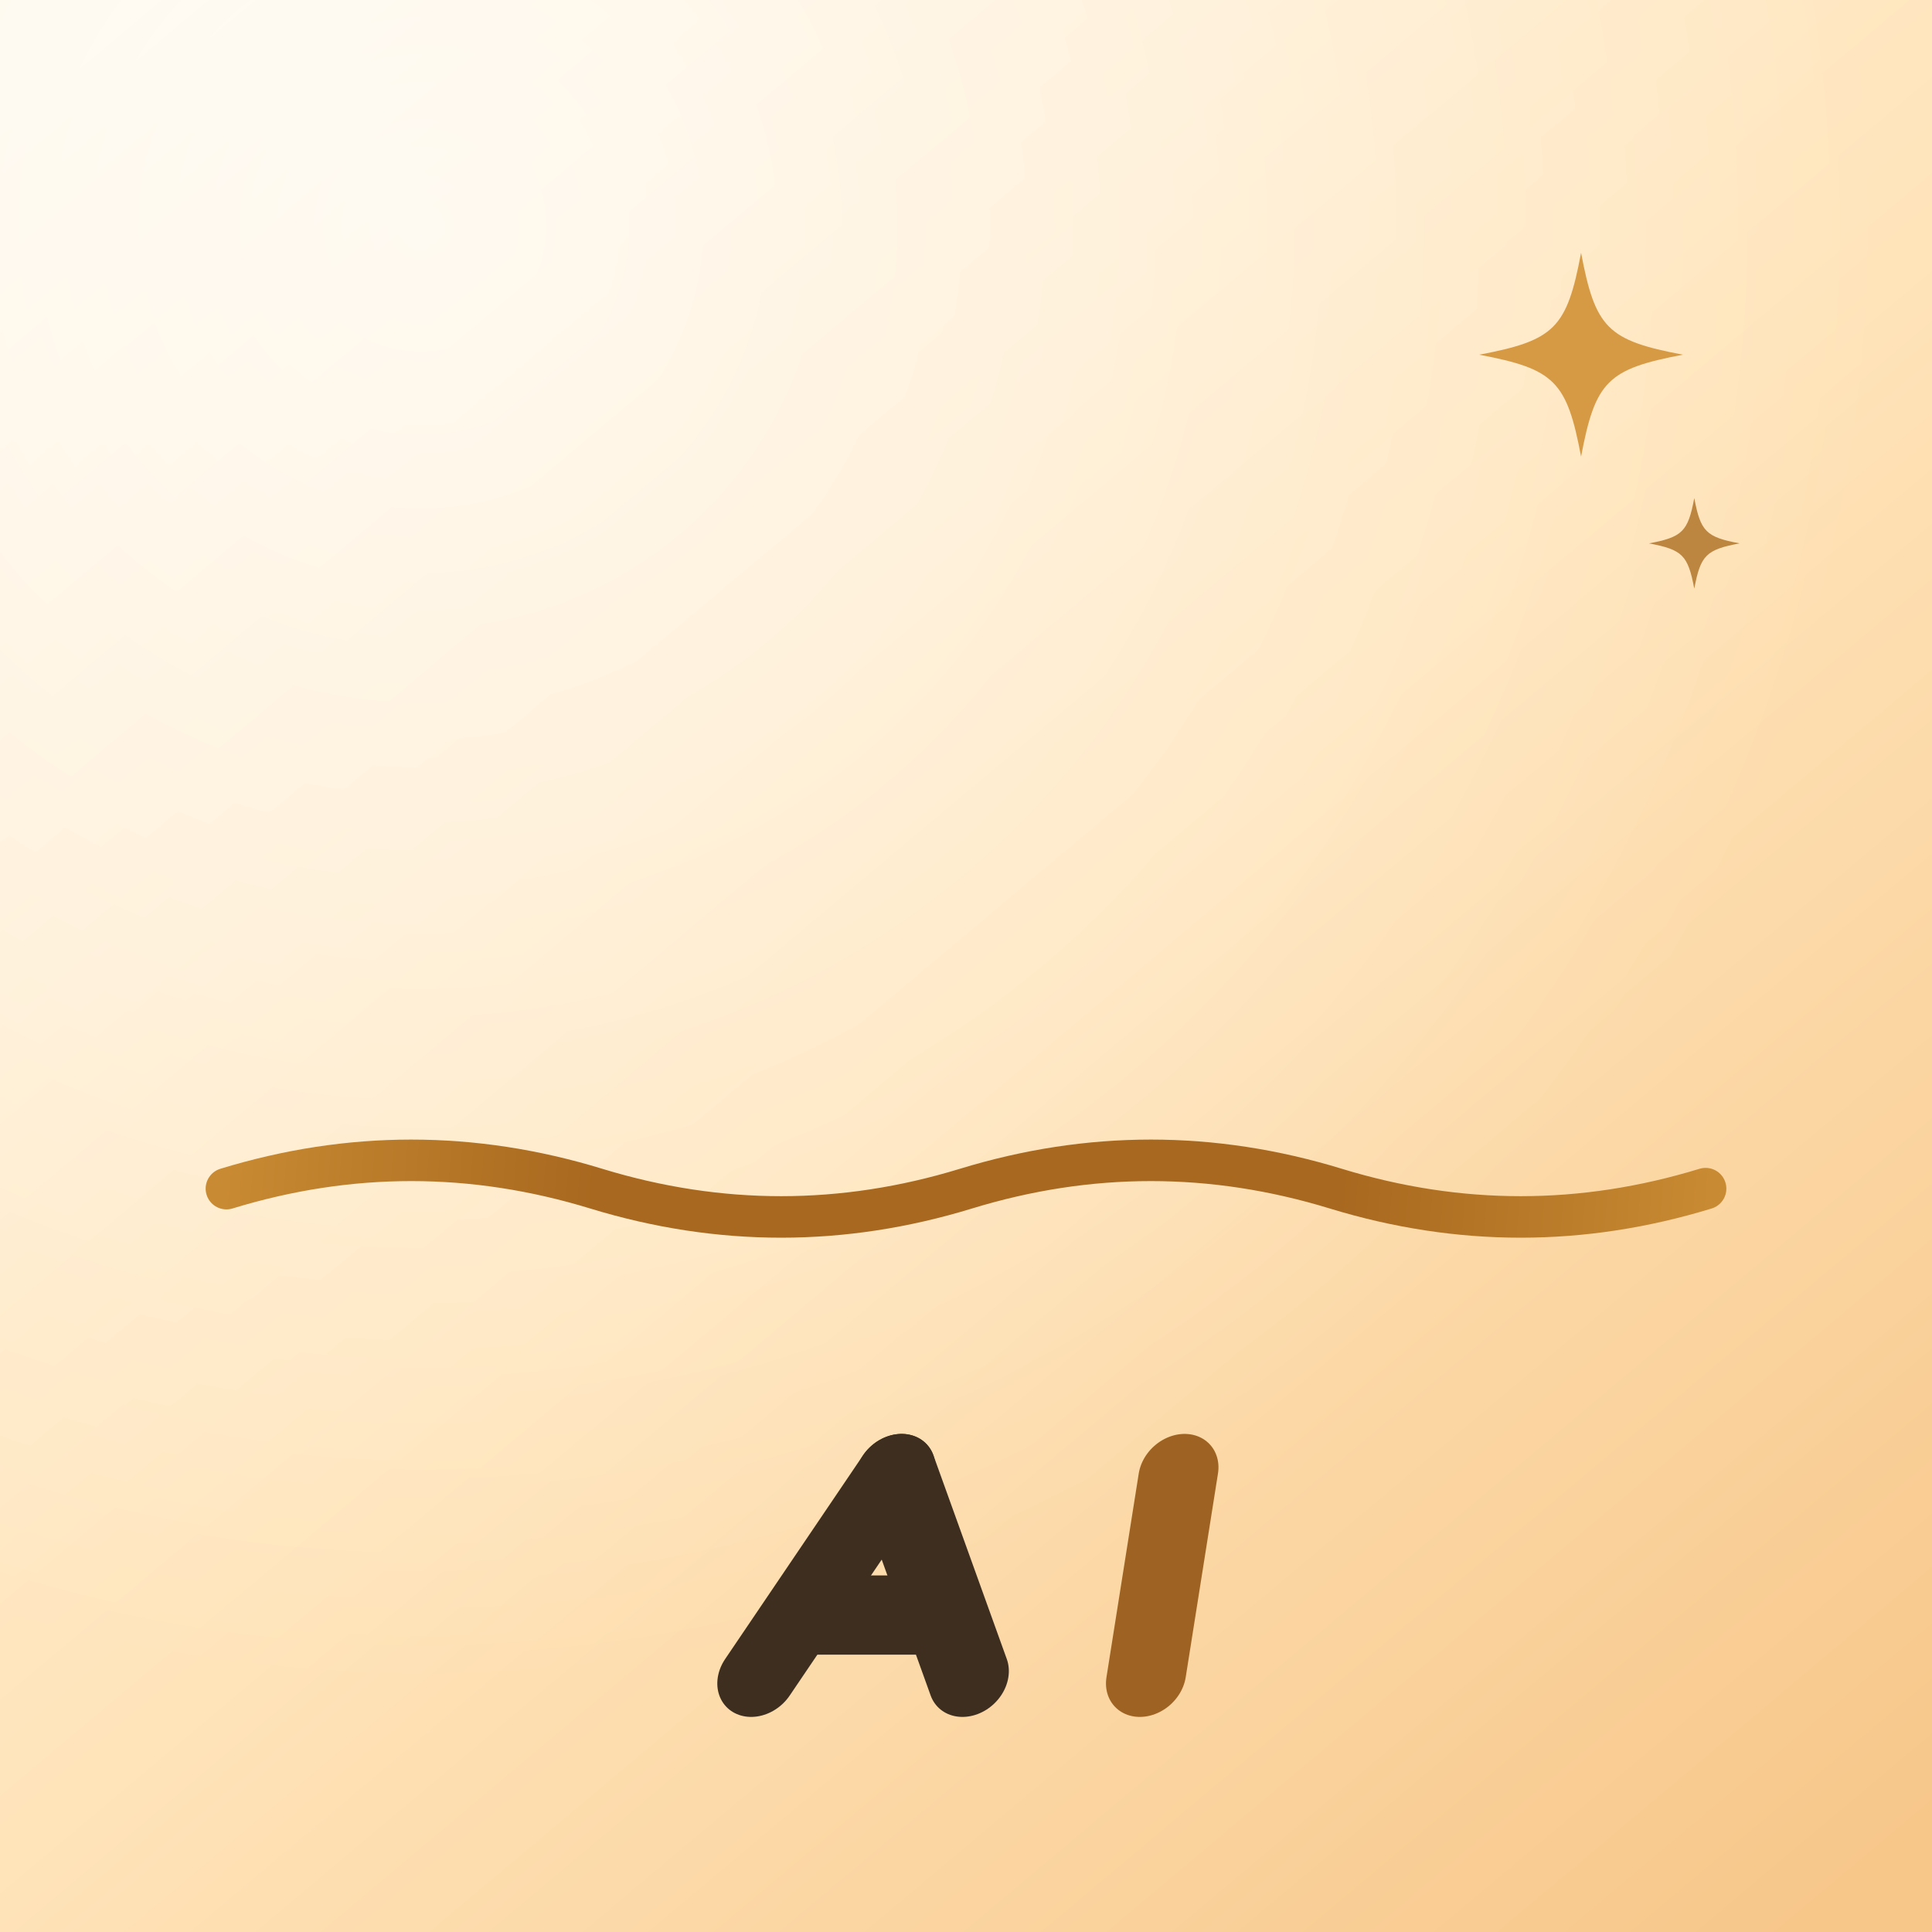
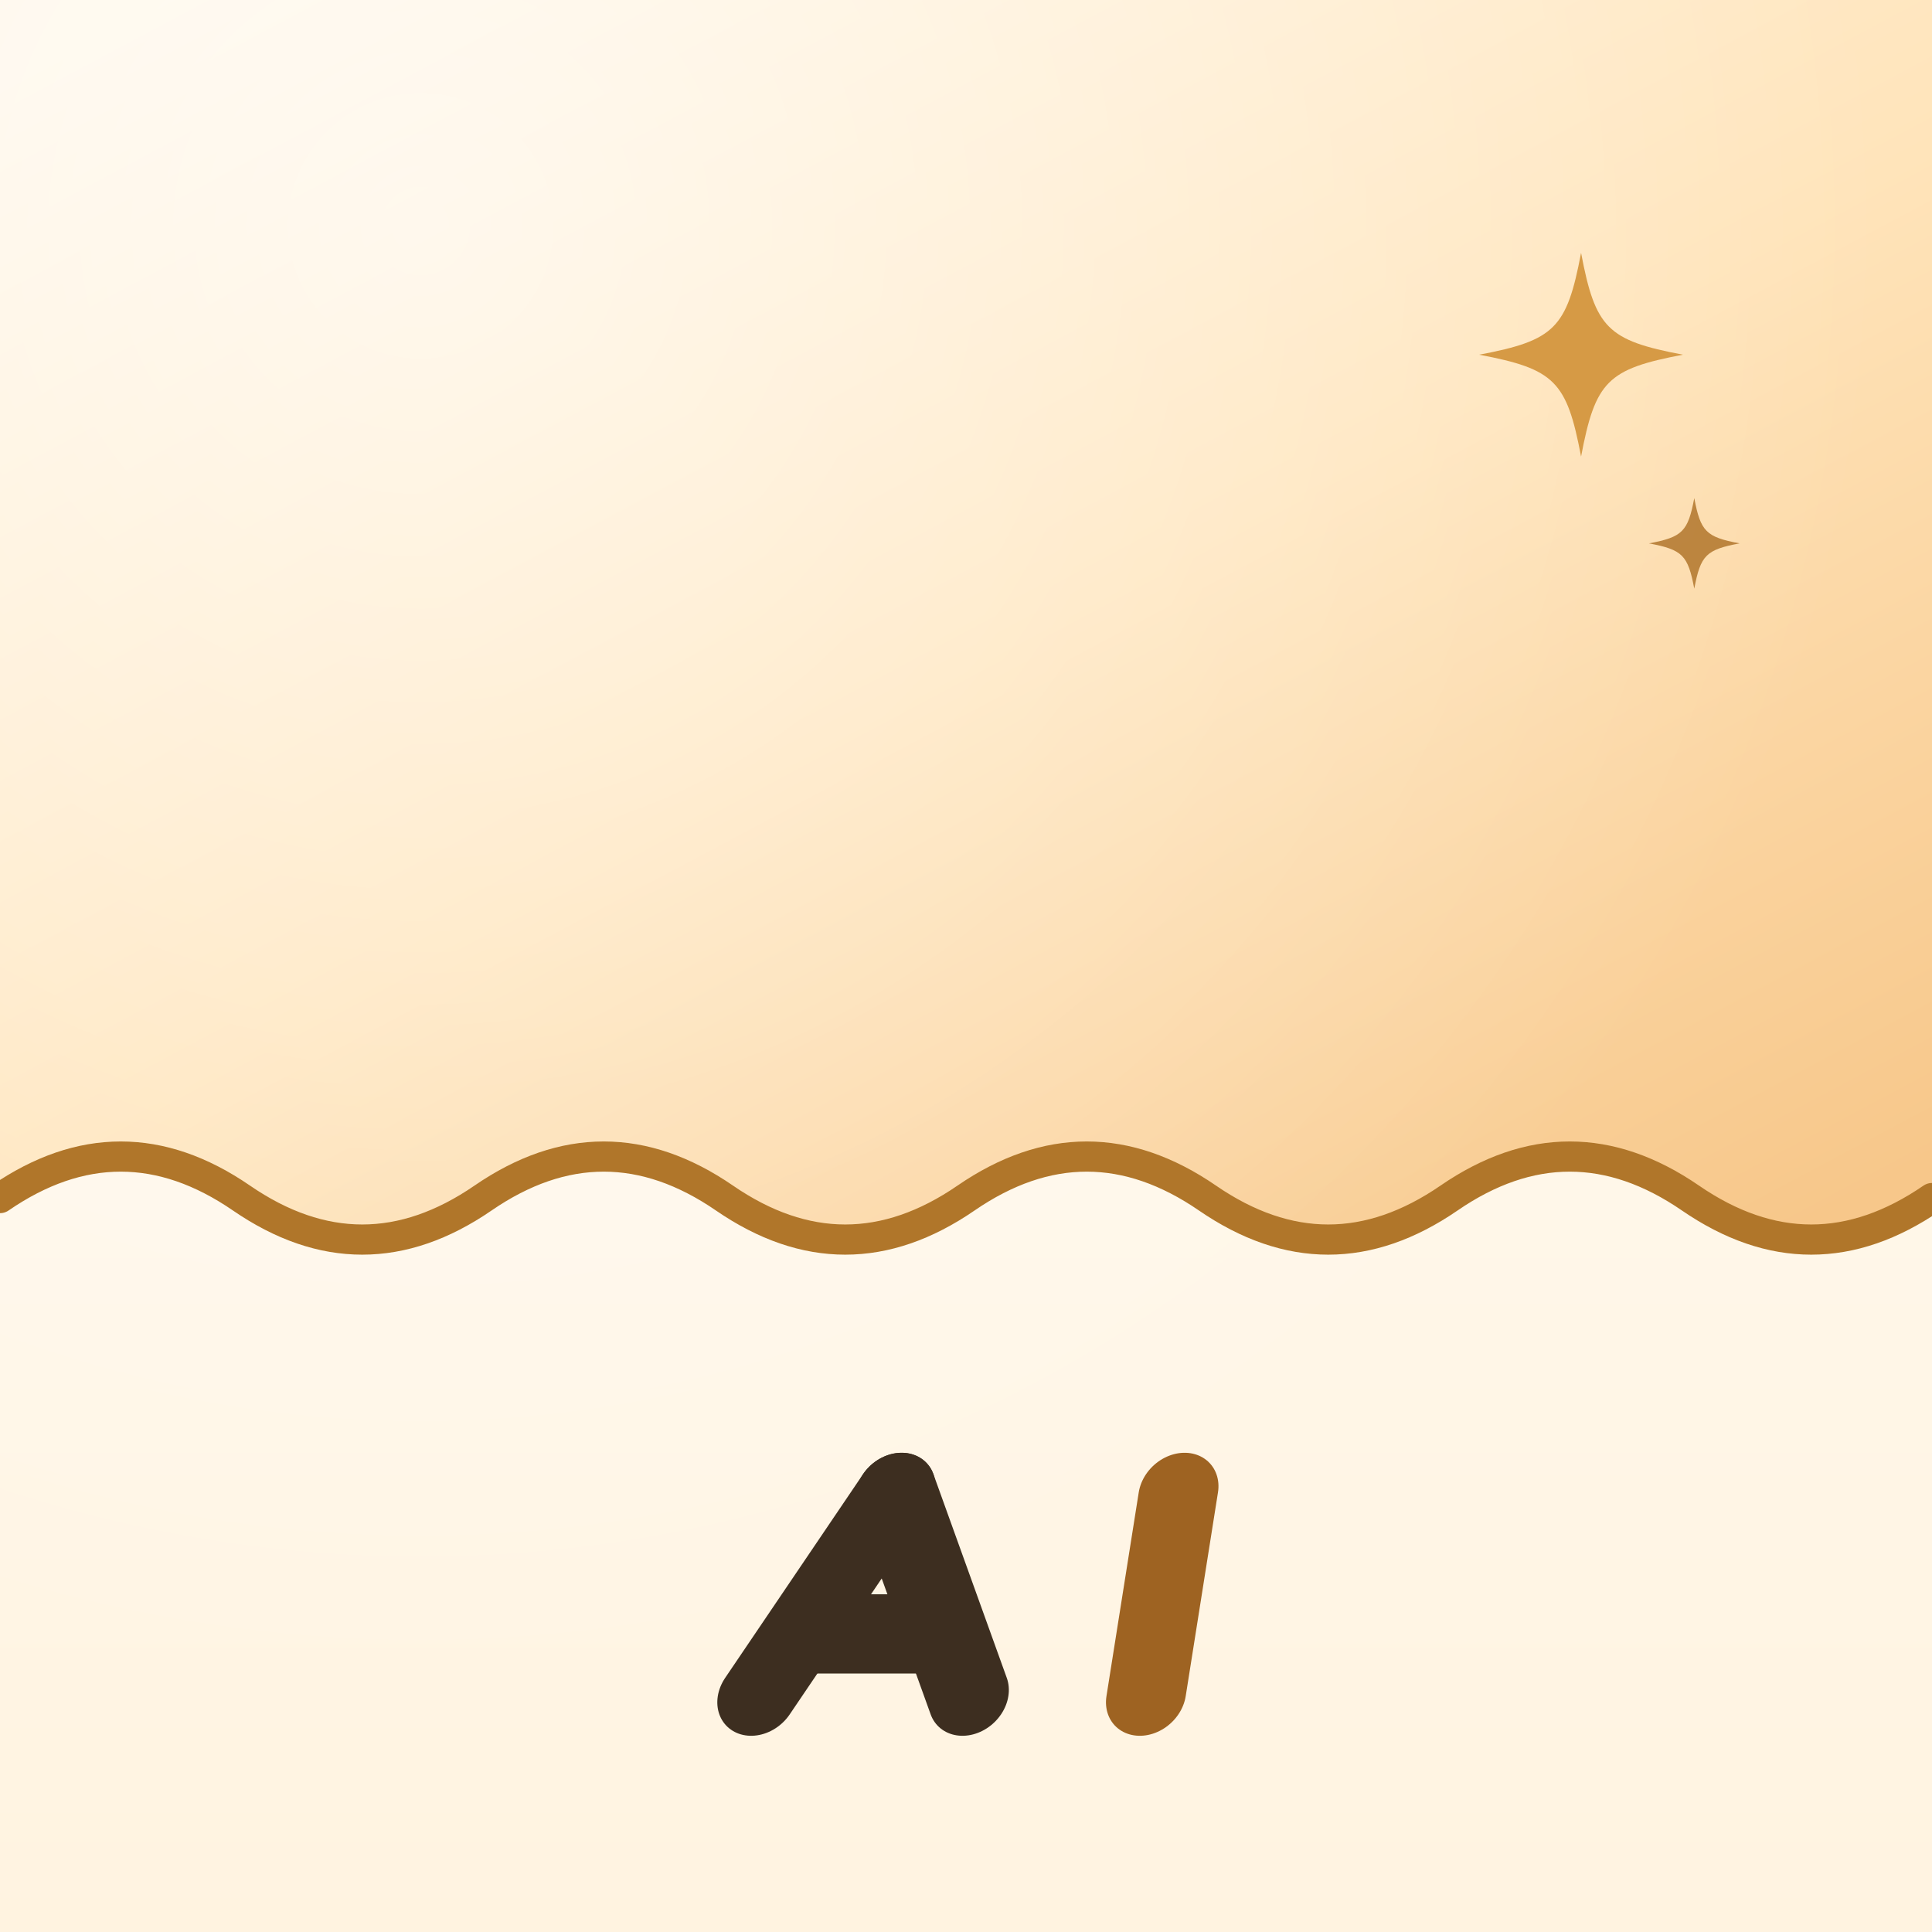
<svg xmlns="http://www.w3.org/2000/svg" width="1024" height="1024" viewBox="0 0 1024 1024" role="img" aria-label="喜爱 应用图标">
  <defs>
-     <linearGradient id="bg" x1="0.08" y1="0" x2="0.92" y2="1">
+     <linearGradient id="top" x1="0.08" y1="0" x2="0.92" y2="1">
      <stop offset="0" stop-color="#FFF6E6" />
      <stop offset="0.52" stop-color="#FFE4BA" />
      <stop offset="1" stop-color="#F7C78A" />
    </linearGradient>
+     <linearGradient id="bottom" x1="0" y1="0" x2="0" y2="1">
+       <stop offset="0" stop-color="#FFFDF7" />
+       <stop offset="1" stop-color="#FFF3E0" />
+     </linearGradient>
    <radialGradient id="cornerLight" cx="0.22" cy="0.12" r="0.75">
-       <stop offset="0" stop-color="#FFFFFF" stop-opacity="0.62" />
+       <stop offset="0" stop-color="#FFFFFF" stop-opacity="0.55" />
      <stop offset="1" stop-color="#FFFFFF" stop-opacity="0" />
    </radialGradient>
-     <linearGradient id="wave" gradientUnits="userSpaceOnUse" x1="120" y1="612" x2="904" y2="672">
-       <stop offset="0" stop-color="#C88A32" />
-       <stop offset="0.25" stop-color="#A8681F" />
-       <stop offset="0.5" stop-color="#A8681F" />
-       <stop offset="0.75" stop-color="#A8681F" />
-       <stop offset="1" stop-color="#C88A32" />
-     </linearGradient>
    <linearGradient id="star" gradientUnits="userSpaceOnUse" x1="790" y1="140" x2="890" y2="240">
      <stop offset="0" stop-color="#D69A45" />
      <stop offset="1" stop-color="#9E6322" />
    </linearGradient>
  </defs>
-   <rect width="1024" height="1024" fill="url(#bg)" />
+   <rect width="1024" height="1024" fill="url(#bottom)" />
+   <path d="M0 0 H1024 V635 Q960 679 896 635 T768 635 T640 635 T512 635 T384 635 T256 635 T128 635 T0 635 Z" fill="url(#top)" />
  <rect width="1024" height="1024" fill="url(#cornerLight)" />
-   <path d="{{XI_PATH}}" transform="translate(312.8,492.1) scale(0.3992,-0.3992)" fill="#3D2E20" />
-   <path d="M120 630 Q218 600 316 630 T512 630 T708 630 T904 630" stroke="url(#wave)" stroke-width="22" stroke-linecap="round" fill="none" />
-   <g transform="translate(512,835) skewX(-9) translate(-512,-835)">
-     <g fill="none" stroke="#3D2E20" stroke-width="42" stroke-linecap="round" stroke-linejoin="round">
-       <path d="M410 889 L466 781" />
-       <path d="M522 889 L466 781" />
-       <path d="M432 856 L500 856" />
-     </g>
-     <path d="M616 781 L616 889" stroke="#9E6322" stroke-width="42" stroke-linecap="round" fill="none" />
-   </g>
+   <path d="M0 635 Q64 591 128 635 T256 635 T384 635 T512 635 T640 635 T768 635 T896 635 T1024 635" stroke="#B0762A" stroke-width="16" stroke-linecap="round" fill="none" />
+   <path d="{{XI_PATH}}" transform="translate(312.8,472.1) scale(0.3992,-0.3992)" fill="#3D2E20" />
  <path d="M0,-1 C0.14,-0.26 0.26,-0.14 1,0 C0.26,0.14 0.14,0.26 0,1 C-0.14,0.26 -0.26,0.14 -1,0 C-0.26,-0.14 -0.14,-0.26 0,-1 Z" transform="translate(838,188) scale(54)" fill="url(#star)" />
  <path d="M0,-1 C0.14,-0.26 0.26,-0.14 1,0 C0.26,0.14 0.14,0.26 0,1 C-0.14,0.26 -0.26,0.14 -1,0 C-0.26,-0.14 -0.14,-0.26 0,-1 Z" transform="translate(898,288) scale(24)" fill="#B57B33" fill-opacity="0.9" />
+   <g transform="translate(512,845) skewX(-9) translate(-512,-845)">
+     <g fill="none" stroke="#3D2E20" stroke-width="42" stroke-linecap="round" stroke-linejoin="round">
+       <path d="M410 899 L466 791" />
+       <path d="M522 899 L466 791" />
+       <path d="M432 866 L500 866" />
+     </g>
+     <path d="M616 791 L616 899" stroke="#9E6322" stroke-width="42" stroke-linecap="round" fill="none" />
+   </g>
</svg>
